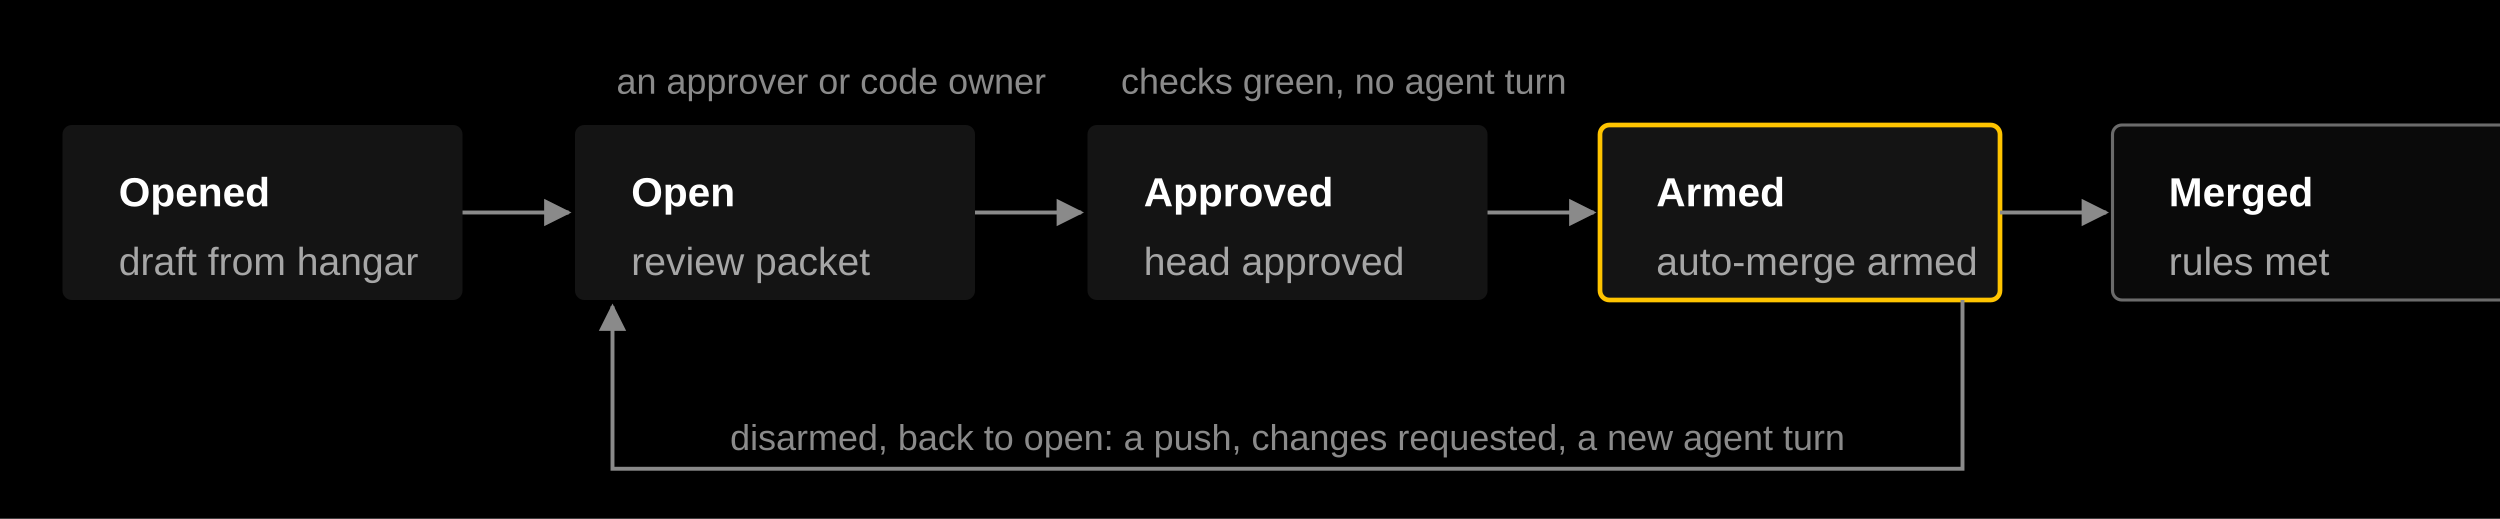
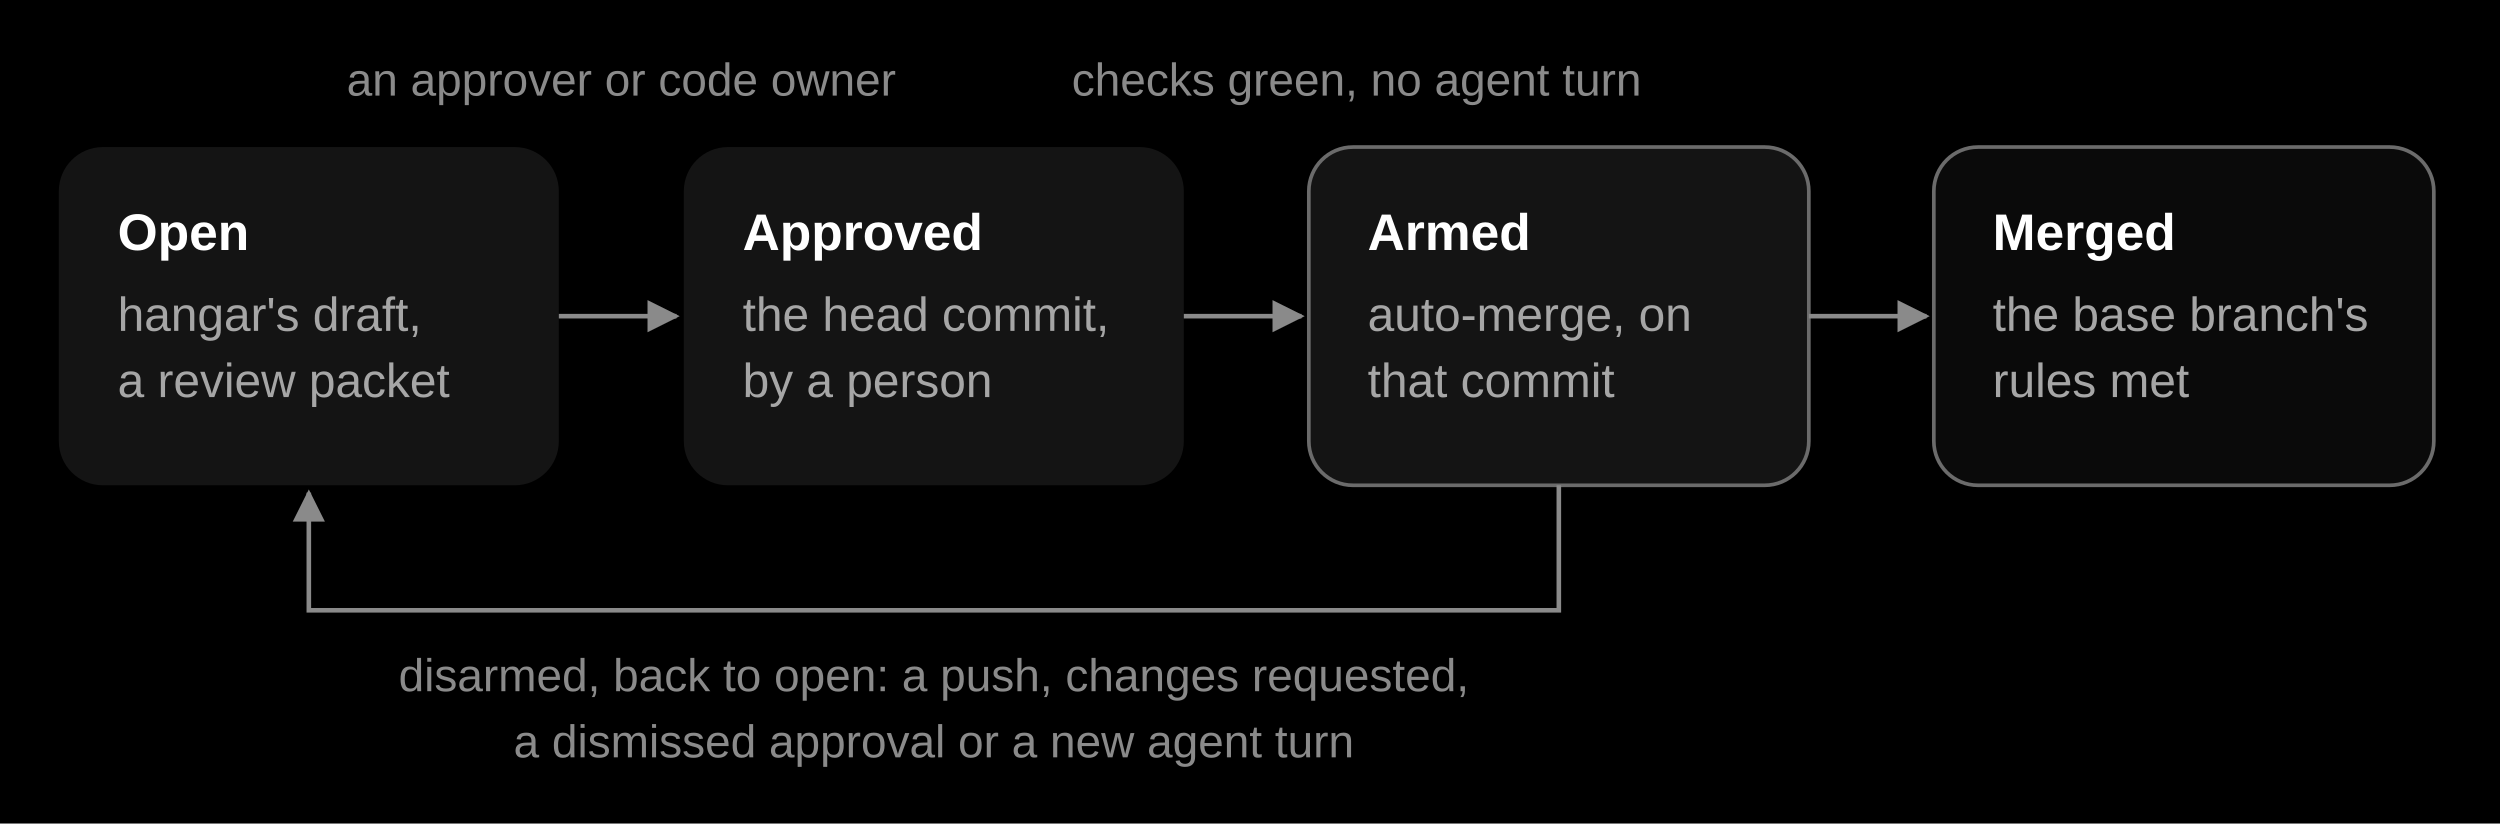
- <svg xmlns="http://www.w3.org/2000/svg" class="af-d" viewBox="0 0 800 166" role="img" aria-label="How a PR lands">
+ <svg xmlns="http://www.w3.org/2000/svg" class="af-d" viewBox="0 0 680 224" role="img" aria-label="How a PR lands">
  <style>
-   .af-d .bg { fill: var(--af-canvas, #000); }
+   .af-d .bg { fill: var(--af-canvas, #000000); }
  .af-d .box { fill: var(--af-raised, #141414); }
-   .af-d .box-hub { fill: var(--af-raised, #141414); stroke: var(--af-brand-line, #FFC400); stroke-width: 1.5; }
+   .af-d .box-hub { fill: var(--af-raised, #141414); stroke: var(--af-line-strong, #6B6B6B); stroke-width: 1; }
  .af-d .box-plan { fill: none; stroke: var(--af-line-strong, #6B6B6B); stroke-width: 1; stroke-dasharray: 4 4; }
  .af-d .box-ext { fill: var(--af-surface, #0A0A0A); stroke: var(--af-line-strong, #6B6B6B); stroke-width: 1; }
  .af-d .person { fill: var(--af-surface, #0A0A0A); stroke: var(--af-fg-subtle, #8A8A8A); stroke-width: 1; }
-   .af-d .bound { fill: none; stroke: var(--af-rule, #3A3A3A); stroke-width: 1; stroke-dasharray: 2 5; }
-   .af-d .name { font: 700 15px "Archivo", "Helvetica Neue", Arial, sans-serif; font-stretch: 125%; fill: var(--af-fg, #fff); }
-   .af-d .name-s { font: 700 13px "Archivo", "Helvetica Neue", Arial, sans-serif; font-stretch: 125%; fill: var(--af-fg, #fff); }
-   .af-d .title { font: 700 20px "Archivo", "Helvetica Neue", Arial, sans-serif; font-stretch: 125%; fill: var(--af-fg, #fff); }
-   .af-d .body { font: 400 12.5px "Red Hat Text", "Helvetica Neue", Arial, sans-serif; fill: var(--af-fg-muted, #A6A6A6); }
-   .af-d .lbl { font: 500 10.5px "DM Mono", ui-monospace, Menlo, monospace; letter-spacing: .08em; fill: var(--af-fg-subtle, #8A8A8A); }
+   .af-d .name { font: 700 16px "Archivo", "Helvetica Neue", Arial, sans-serif; font-stretch: 125%; fill: var(--af-fg, #FFFFFF); }
+   .af-d .name-s { font: 700 14px "Archivo", "Helvetica Neue", Arial, sans-serif; font-stretch: 125%; fill: var(--af-fg, #FFFFFF); }
+   .af-d .title { font: 700 20px "Archivo", "Helvetica Neue", Arial, sans-serif; font-stretch: 125%; fill: var(--af-fg, #FFFFFF); }
+   .af-d .body { font: 400 13px "Red Hat Text", "Helvetica Neue", Arial, sans-serif; fill: var(--af-fg-muted, #A6A6A6); }
+   .af-d .lbl { font: 500 12.5px "Red Hat Text", "Helvetica Neue", Arial, sans-serif; fill: var(--af-fg-subtle, #8A8A8A); }
  .af-d .edge { fill: none; stroke: var(--af-fg-subtle, #8A8A8A); stroke-width: 1.25; }
  .af-d .edge-plan { fill: none; stroke: var(--af-fg-subtle, #8A8A8A); stroke-width: 1.25; stroke-dasharray: 5 4; }
-   .af-d .elabel { font: 400 11.5px "Red Hat Text", "Helvetica Neue", Arial, sans-serif; fill: var(--af-fg-subtle, #8A8A8A); }
+   .af-d .elabel { font: 400 12.5px "Red Hat Text", "Helvetica Neue", Arial, sans-serif; fill: var(--af-fg-subtle, #8A8A8A); }
  .af-d .arrowhead { fill: var(--af-fg-subtle, #8A8A8A); }
  .af-d .dot { fill: var(--af-dot-field, #262626); }
</style>
  <defs>
-     <marker id="how-a-pr-lands-arrow" viewBox="0 0 10 10" refX="9" refY="5" markerWidth="7" markerHeight="7" orient="auto-start-reverse">
+     <marker id="landing-arrow" viewBox="0 0 10 10" refX="9" refY="5" markerWidth="7" markerHeight="7" orient="auto-start-reverse">
      <path class="arrowhead" d="M0 0L10 5L0 10z" />
    </marker>
  </defs>
-   <rect class="bg" width="800" height="166" />
-   <rect class="box" x="20" y="40" width="128" height="56" rx="3" />
-   <text class="name-s" x="38" y="66">Opened</text>
-   <text class="body" x="38" y="88">draft from hangar</text>
-   <rect class="box" x="184" y="40" width="128" height="56" rx="3" />
-   <text class="name-s" x="202" y="66">Open</text>
-   <text class="body" x="202" y="88">review packet</text>
-   <path class="edge" d="M148 68H182" marker-end="url(#how-a-pr-lands-arrow)" />
-   <rect class="box" x="348" y="40" width="128" height="56" rx="3" />
-   <text class="name-s" x="366" y="66">Approved</text>
-   <text class="body" x="366" y="88">head approved</text>
-   <path class="edge" d="M312 68H346" marker-end="url(#how-a-pr-lands-arrow)" />
-   <rect class="box-hub" x="512" y="40" width="128" height="56" rx="3" />
-   <text class="name-s" x="530" y="66">Armed</text>
-   <text class="body" x="530" y="88">auto-merge armed</text>
-   <path class="edge" d="M476 68H510" marker-end="url(#how-a-pr-lands-arrow)" />
-   <rect class="box-ext" x="676" y="40" width="128" height="56" rx="3" />
-   <text class="name-s" x="694" y="66">Merged</text>
-   <text class="body" x="694" y="88">rules met</text>
-   <path class="edge" d="M640 68H674" marker-end="url(#how-a-pr-lands-arrow)" />
-   <text class="elabel" x="266" y="30" text-anchor="middle">an approver or code owner</text>
-   <text class="elabel" x="430" y="30" text-anchor="middle">checks green, no agent turn</text>
-   <path class="edge" d="M628 96V150H196V98" marker-end="url(#how-a-pr-lands-arrow)" />
-   <text class="elabel" x="412" y="144" text-anchor="middle">disarmed, back to open: a push, changes requested, a new agent turn</text>
+   <rect class="bg" width="680" height="224" />
+   <rect class="box" x="16" y="40" width="136" height="92" rx="12" />
+   <text class="name-s" x="32" y="68">Open</text>
+   <text class="body" x="32" y="90">hangar's draft,</text>
+   <text class="body" x="32" y="108">a review packet</text>
+   <rect class="box" x="186" y="40" width="136" height="92" rx="12" />
+   <text class="name-s" x="202" y="68">Approved</text>
+   <text class="body" x="202" y="90">the head commit,</text>
+   <text class="body" x="202" y="108">by a person</text>
+   <path class="edge" d="M152 86H184" marker-end="url(#landing-arrow)" />
+   <rect class="box-hub" x="356" y="40" width="136" height="92" rx="12" />
+   <text class="name-s" x="372" y="68">Armed</text>
+   <text class="body" x="372" y="90">auto-merge, on</text>
+   <text class="body" x="372" y="108">that commit</text>
+   <path class="edge" d="M322 86H354" marker-end="url(#landing-arrow)" />
+   <rect class="box-ext" x="526" y="40" width="136" height="92" rx="12" />
+   <text class="name-s" x="542" y="68">Merged</text>
+   <text class="body" x="542" y="90">the base branch's</text>
+   <text class="body" x="542" y="108">rules met</text>
+   <path class="edge" d="M492 86H524" marker-end="url(#landing-arrow)" />
+   <text class="elabel" x="169" y="26" text-anchor="middle">an approver or code owner</text>
+   <text class="elabel" x="369" y="26" text-anchor="middle">checks green, no agent turn</text>
+   <path class="edge" d="M424 132V166H84V134" marker-end="url(#landing-arrow)" />
+   <text class="elabel" x="254" y="188" text-anchor="middle">disarmed, back to open: a push, changes requested,</text>
+   <text class="elabel" x="254" y="206" text-anchor="middle">a dismissed approval or a new agent turn</text>
</svg>
